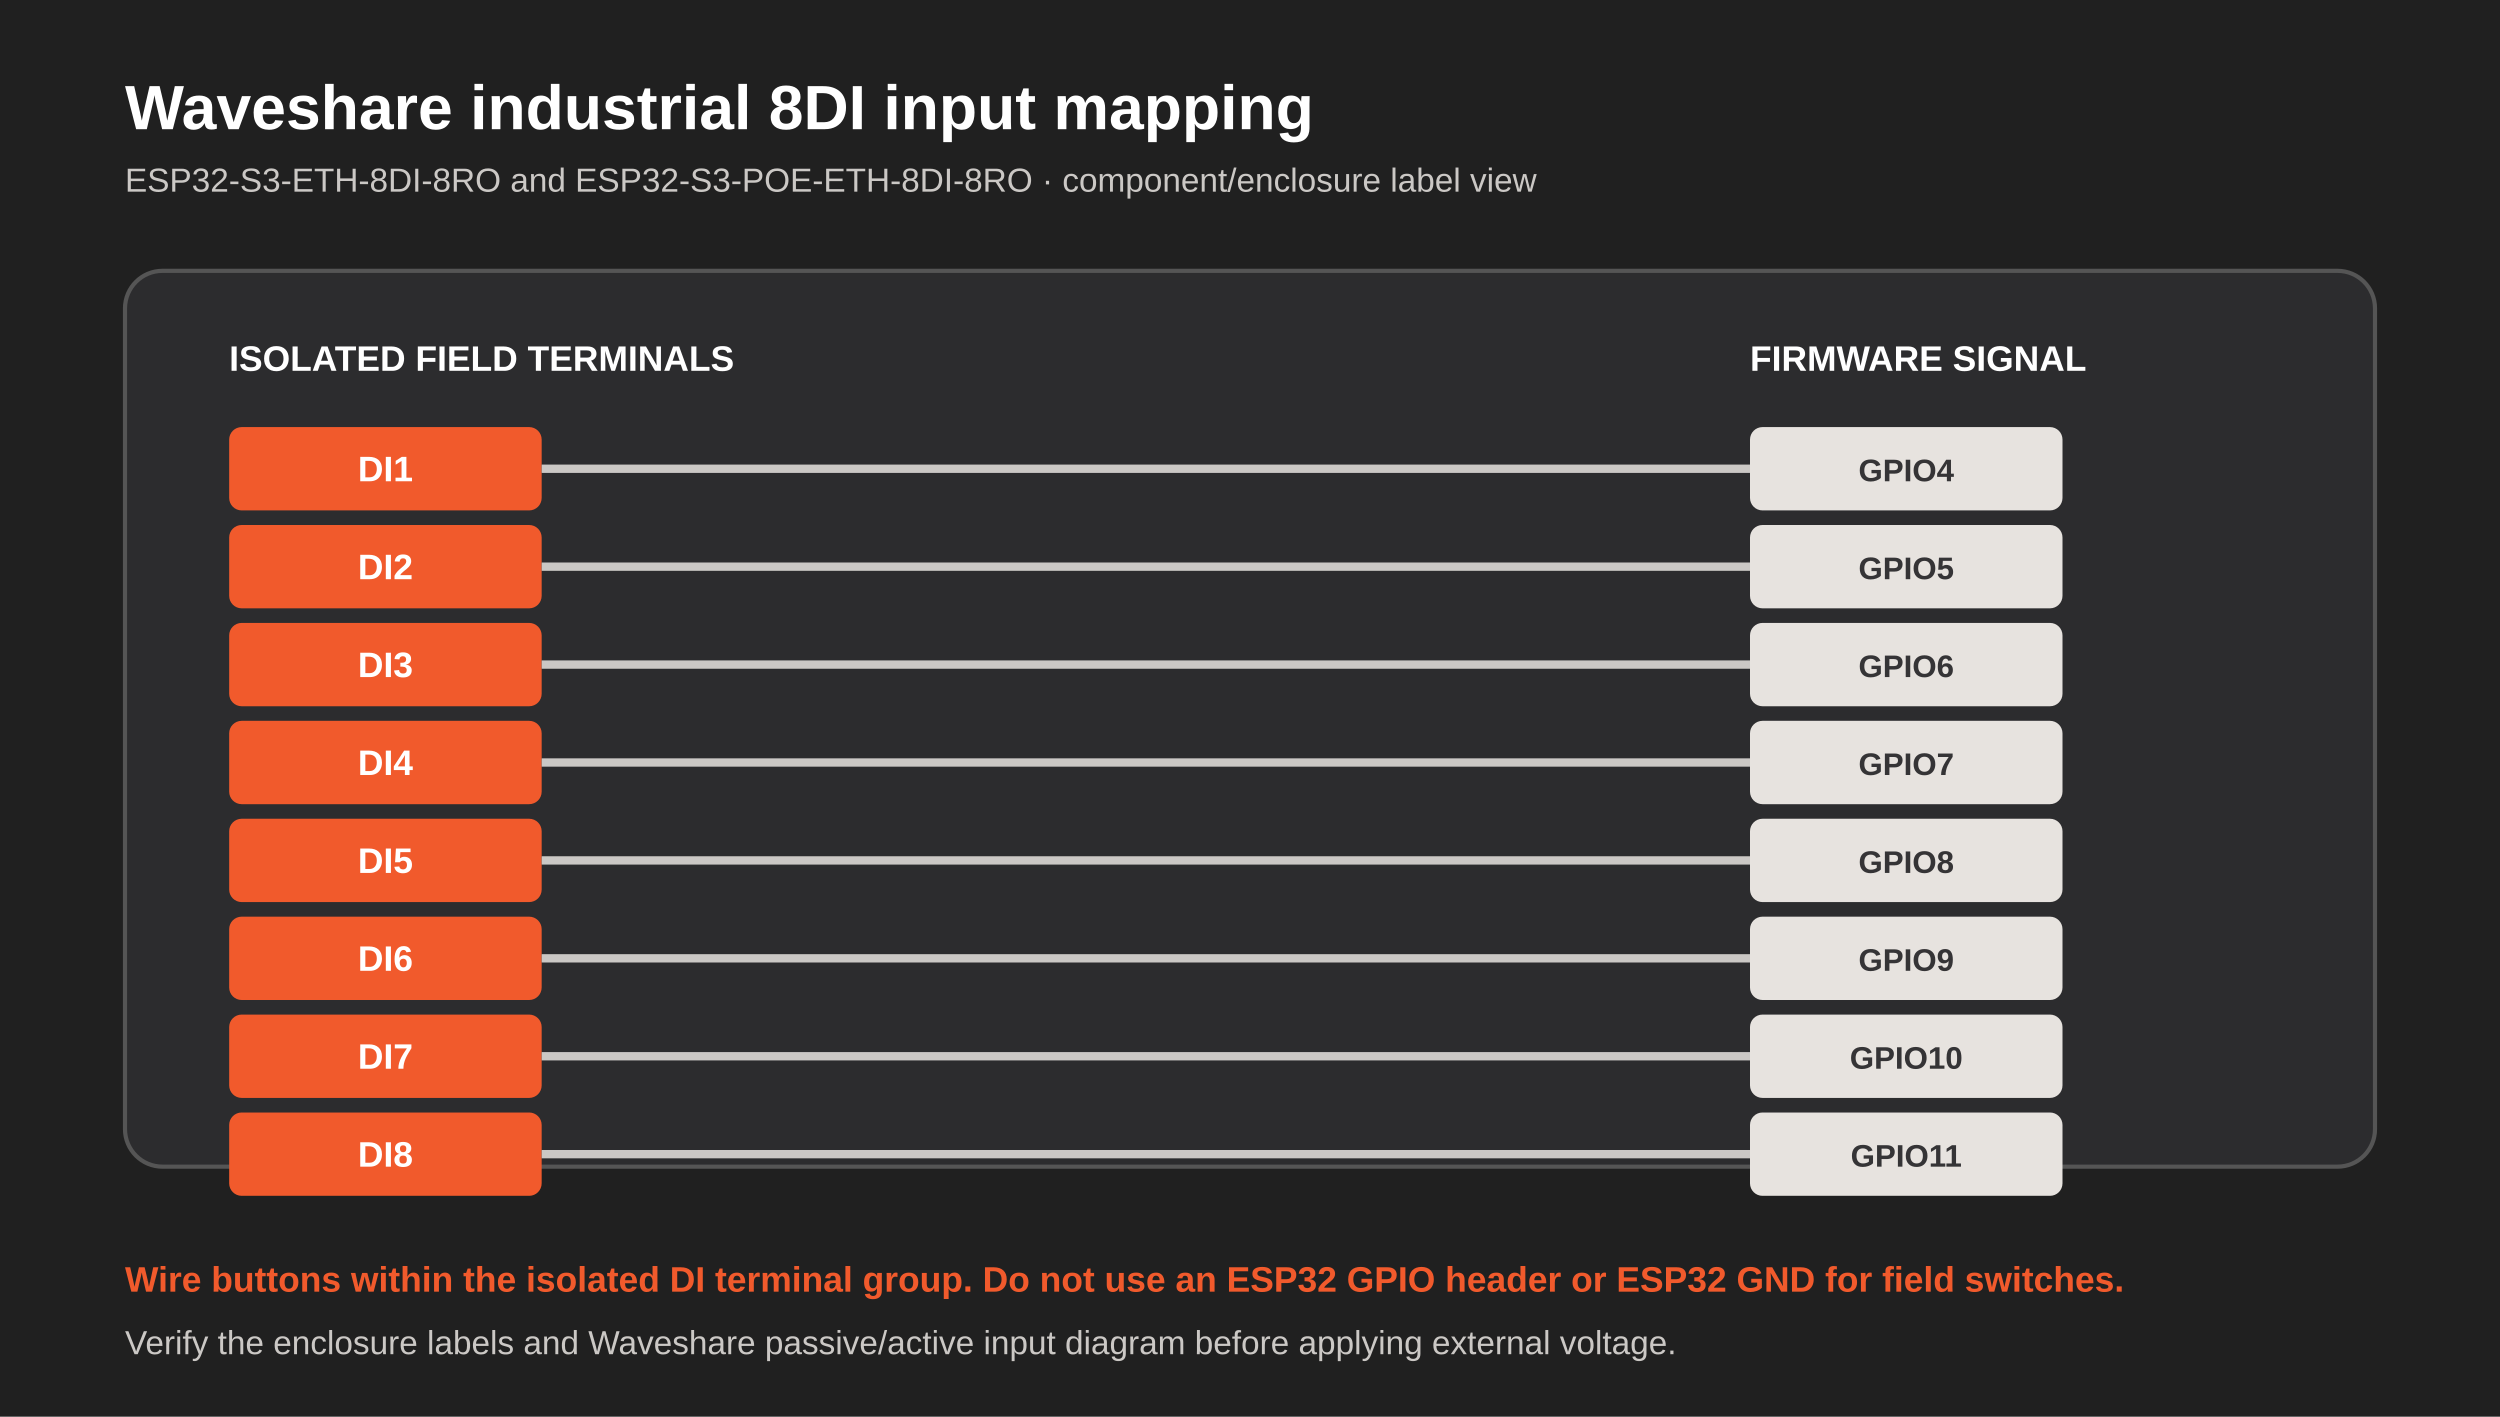
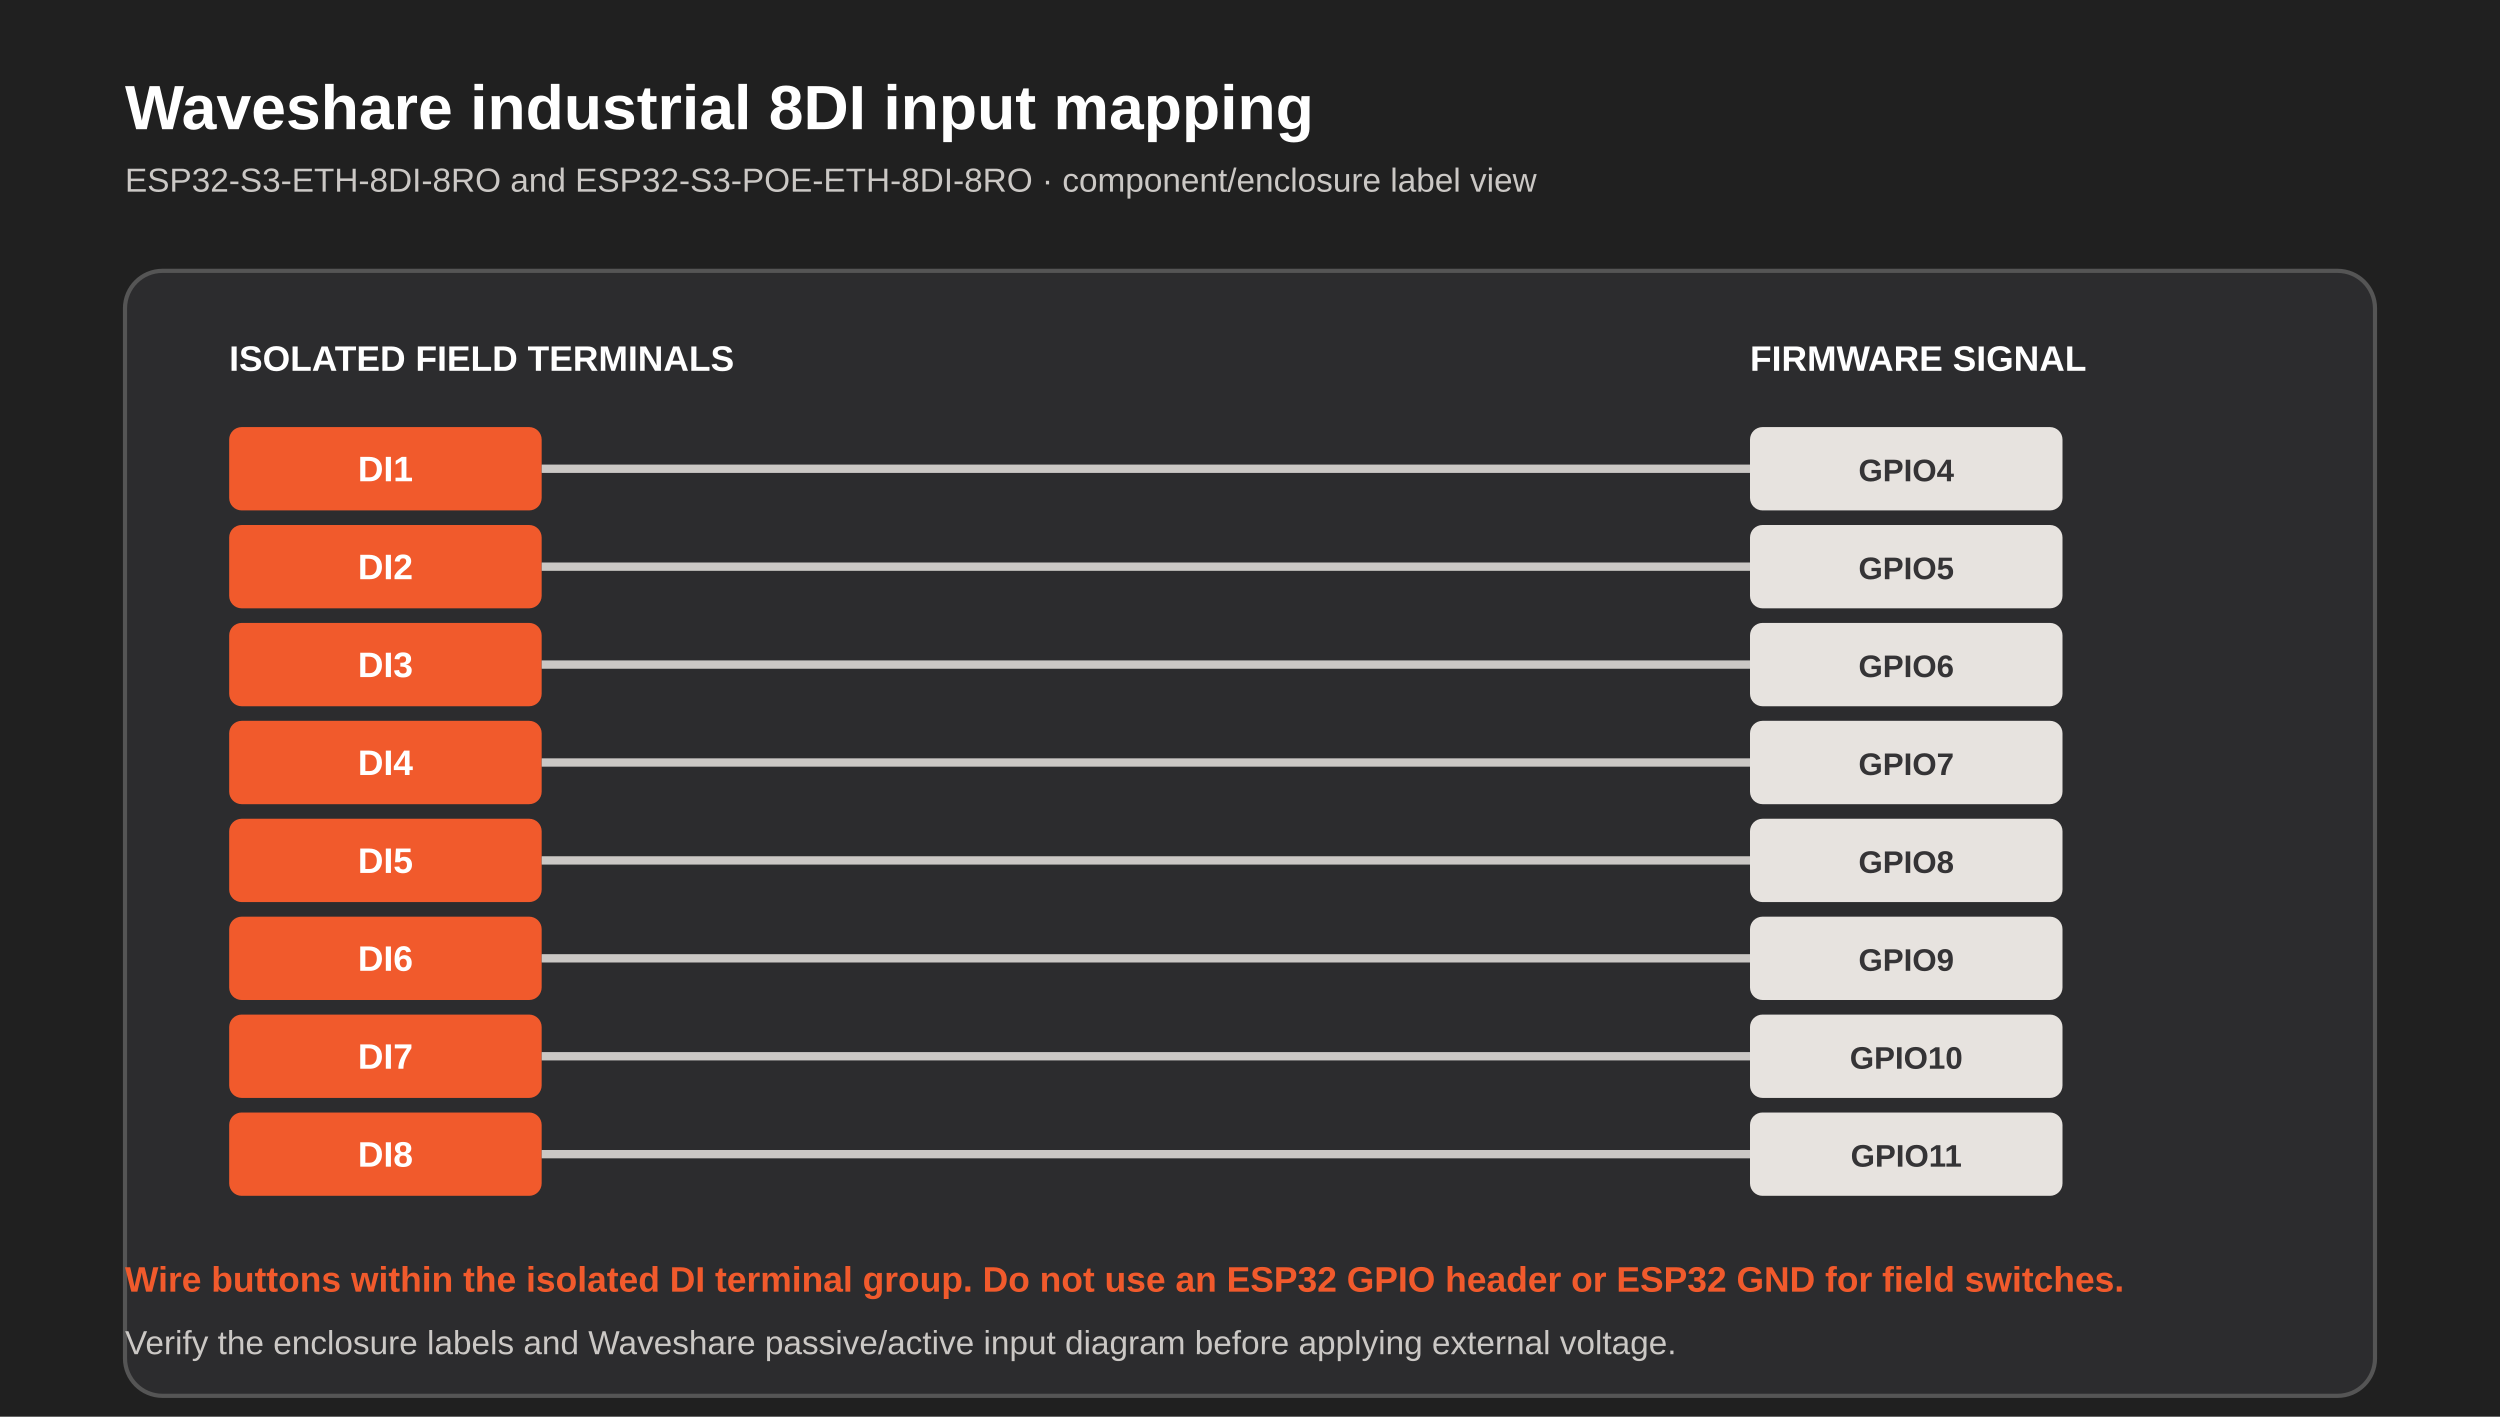
<svg xmlns="http://www.w3.org/2000/svg" width="1200" height="680" viewBox="0 0 1200 680" role="img" aria-labelledby="title desc">
  <style>
    .bg{fill:#202020}.panel{fill:#2c2c2e;stroke:#555;stroke-width:2}.term{fill:#f15a2c}.wire{stroke:#cbc8c5;stroke-width:4}.title{font:700 30px Arial,sans-serif;fill:#fff}.sub{font:16px Arial,sans-serif;fill:#cbc8c5}.label{font:700 17px Arial,sans-serif;fill:#fff}.gpio{font:700 15px Arial,sans-serif;fill:#353436}.note{font:700 17px Arial,sans-serif;fill:#f15a2c}
  </style>
  <rect class="bg" width="1200" height="680" />
  <text class="title" x="60" y="62">Waveshare industrial 8DI input mapping</text>
  <text class="sub" x="60" y="92">ESP32-S3-ETH-8DI-8RO and ESP32-S3-POE-ETH-8DI-8RO · component/enclosure label view</text>
-   <rect class="panel" x="60" y="130" width="1080" height="430" rx="18" />
+   <rect class="panel" x="60" y="130" width="1080" height="540" rx="18" />
  <text class="label" x="110" y="178">ISOLATED FIELD TERMINALS</text>
  <text class="label" x="840" y="178">FIRMWARE SIGNAL</text>
  <g>
    <rect class="term" x="110" y="205" width="150" height="40" rx="6" />
    <text class="label" x="185" y="231" text-anchor="middle">DI1</text>
    <line class="wire" x1="260" y1="225" x2="840" y2="225" />
    <rect x="840" y="205" width="150" height="40" rx="6" fill="#e7e3df" />
    <text class="gpio" x="915" y="231" text-anchor="middle">GPIO4</text>
    <rect class="term" x="110" y="252" width="150" height="40" rx="6" />
    <text class="label" x="185" y="278" text-anchor="middle">DI2</text>
    <line class="wire" x1="260" y1="272" x2="840" y2="272" />
    <rect x="840" y="252" width="150" height="40" rx="6" fill="#e7e3df" />
    <text class="gpio" x="915" y="278" text-anchor="middle">GPIO5</text>
    <rect class="term" x="110" y="299" width="150" height="40" rx="6" />
    <text class="label" x="185" y="325" text-anchor="middle">DI3</text>
    <line class="wire" x1="260" y1="319" x2="840" y2="319" />
    <rect x="840" y="299" width="150" height="40" rx="6" fill="#e7e3df" />
    <text class="gpio" x="915" y="325" text-anchor="middle">GPIO6</text>
    <rect class="term" x="110" y="346" width="150" height="40" rx="6" />
    <text class="label" x="185" y="372" text-anchor="middle">DI4</text>
    <line class="wire" x1="260" y1="366" x2="840" y2="366" />
    <rect x="840" y="346" width="150" height="40" rx="6" fill="#e7e3df" />
    <text class="gpio" x="915" y="372" text-anchor="middle">GPIO7</text>
    <rect class="term" x="110" y="393" width="150" height="40" rx="6" />
    <text class="label" x="185" y="419" text-anchor="middle">DI5</text>
    <line class="wire" x1="260" y1="413" x2="840" y2="413" />
    <rect x="840" y="393" width="150" height="40" rx="6" fill="#e7e3df" />
    <text class="gpio" x="915" y="419" text-anchor="middle">GPIO8</text>
    <rect class="term" x="110" y="440" width="150" height="40" rx="6" />
    <text class="label" x="185" y="466" text-anchor="middle">DI6</text>
    <line class="wire" x1="260" y1="460" x2="840" y2="460" />
    <rect x="840" y="440" width="150" height="40" rx="6" fill="#e7e3df" />
    <text class="gpio" x="915" y="466" text-anchor="middle">GPIO9</text>
    <rect class="term" x="110" y="487" width="150" height="40" rx="6" />
    <text class="label" x="185" y="513" text-anchor="middle">DI7</text>
    <line class="wire" x1="260" y1="507" x2="840" y2="507" />
    <rect x="840" y="487" width="150" height="40" rx="6" fill="#e7e3df" />
    <text class="gpio" x="915" y="513" text-anchor="middle">GPIO10</text>
    <rect class="term" x="110" y="534" width="150" height="40" rx="6" />
    <text class="label" x="185" y="560" text-anchor="middle">DI8</text>
    <line class="wire" x1="260" y1="554" x2="840" y2="554" />
    <rect x="840" y="534" width="150" height="40" rx="6" fill="#e7e3df" />
    <text class="gpio" x="915" y="560" text-anchor="middle">GPIO11</text>
  </g>
  <text class="note" x="60" y="620">Wire buttons within the isolated DI terminal group. Do not use an ESP32 GPIO header or ESP32 GND for field switches.</text>
  <text class="sub" x="60" y="650">Verify the enclosure labels and Waveshare passive/active input diagram before applying external voltage.</text>
</svg>
